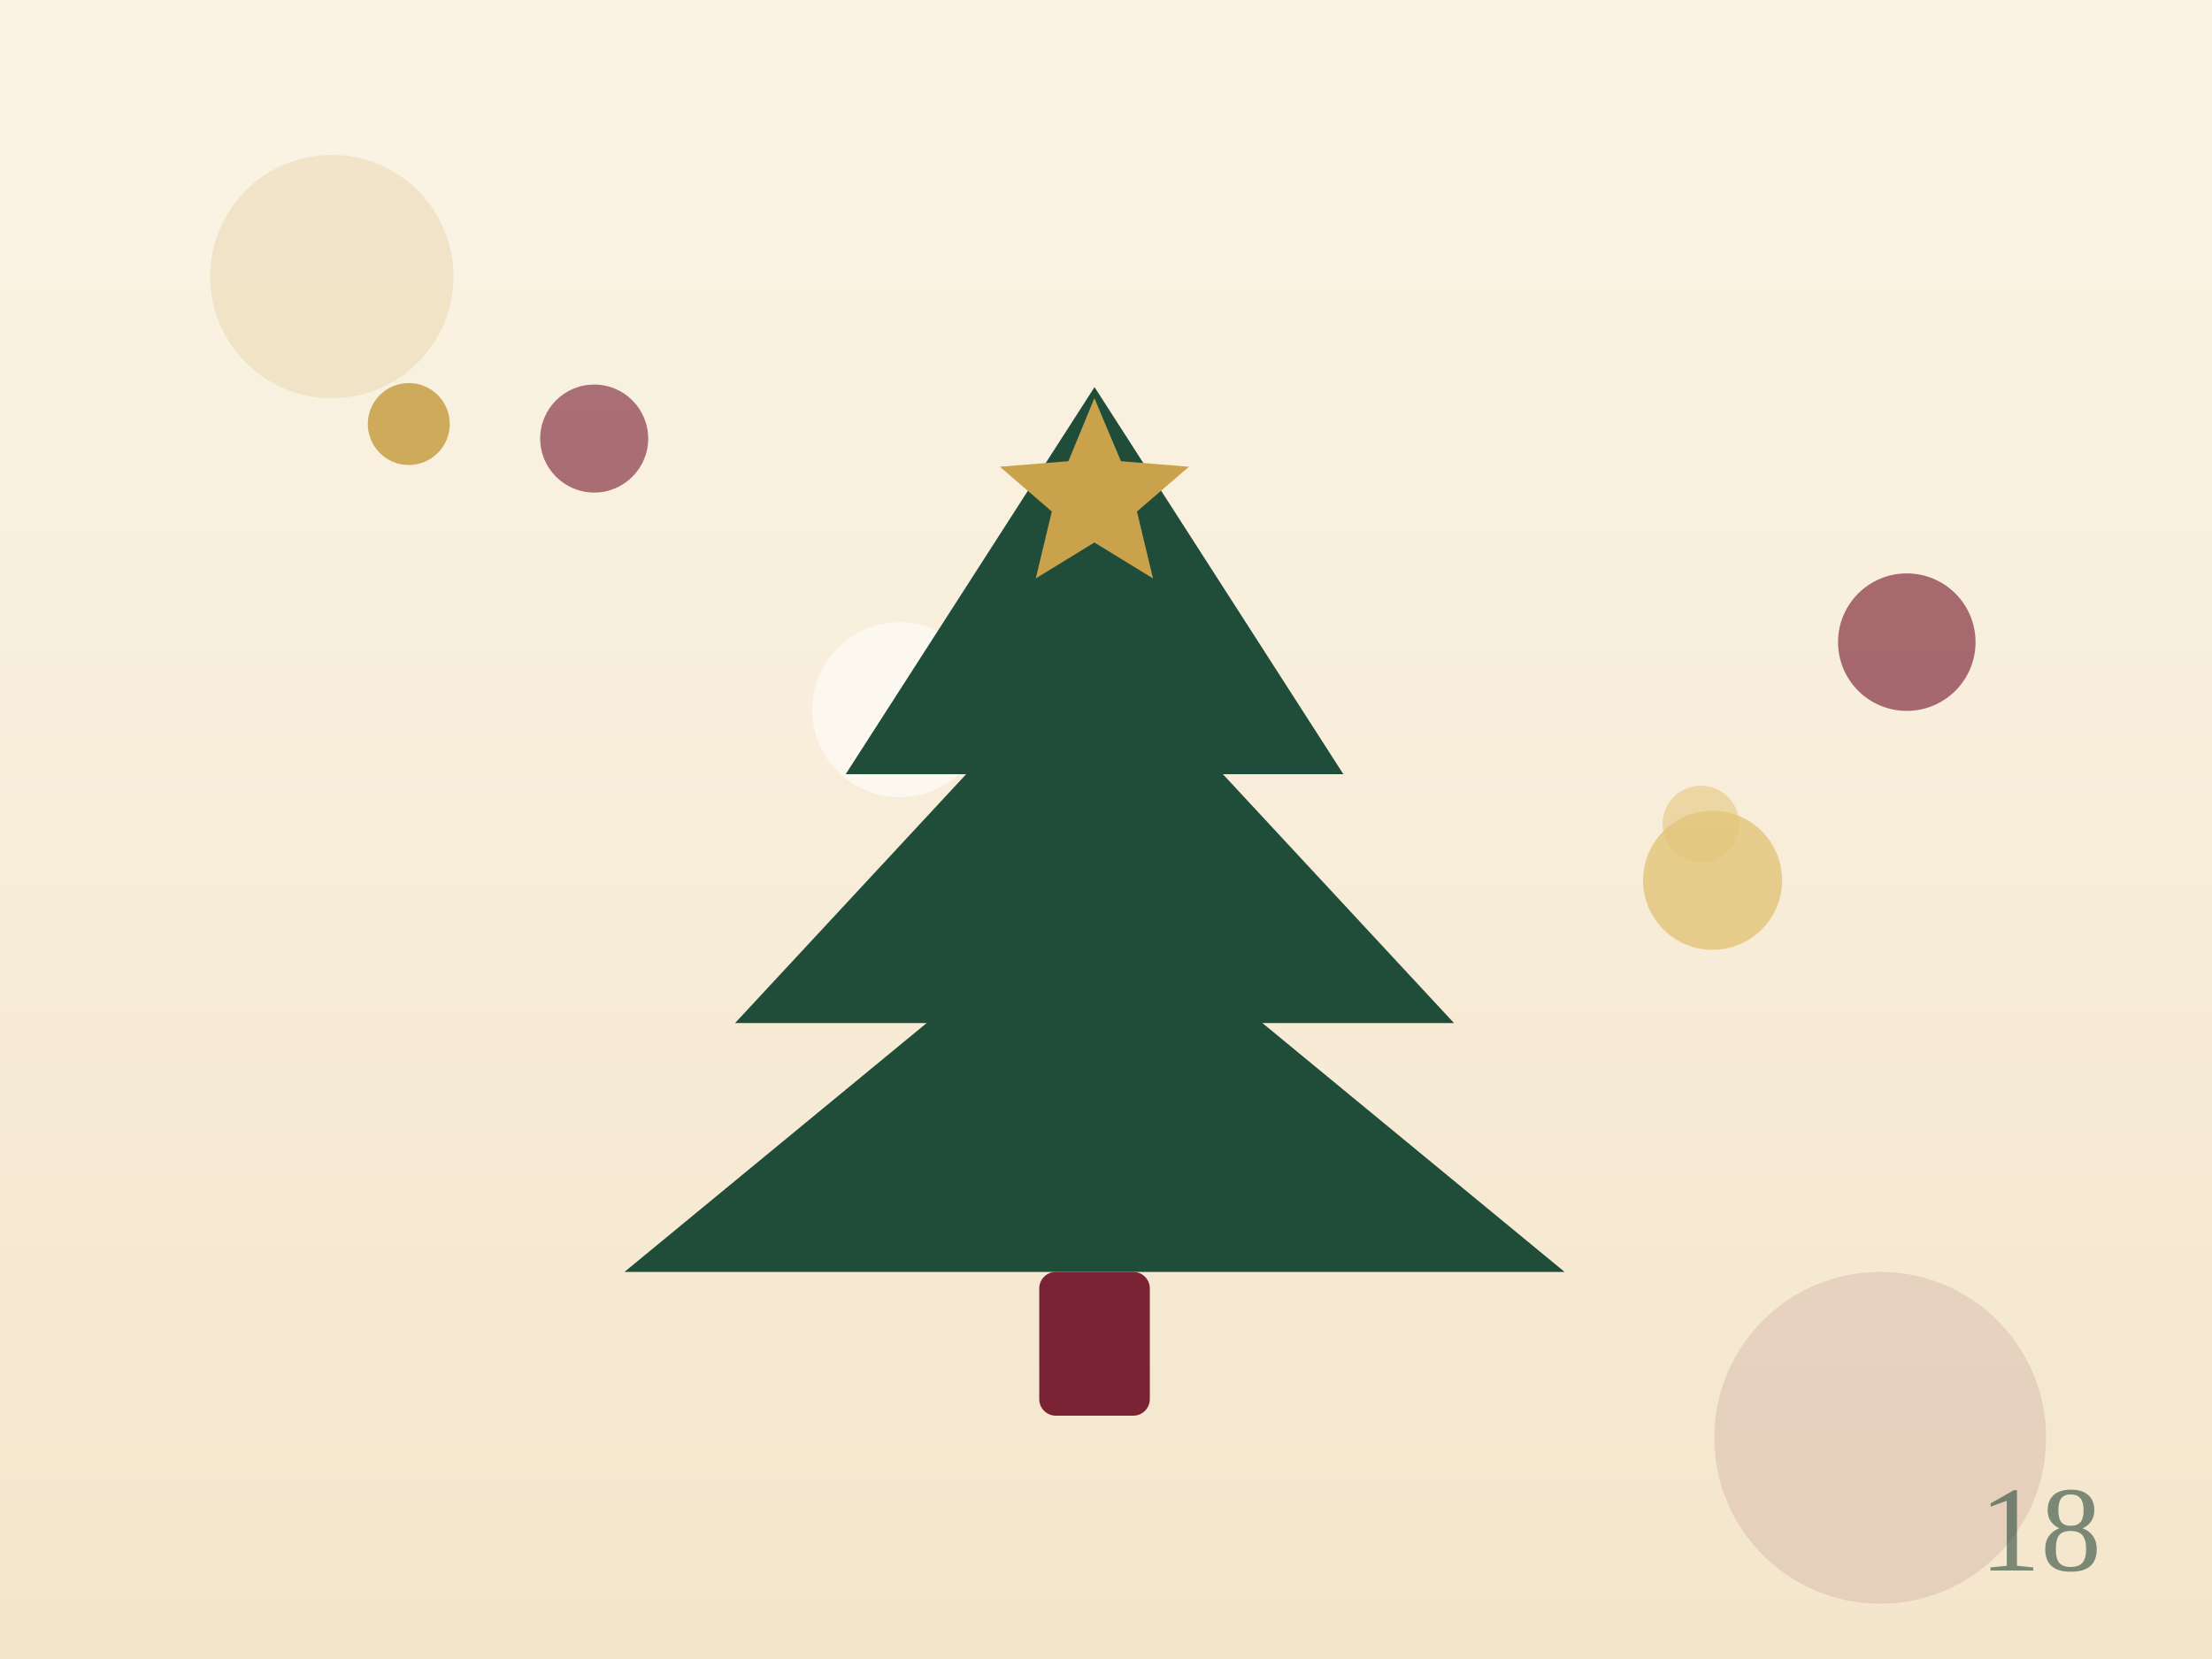
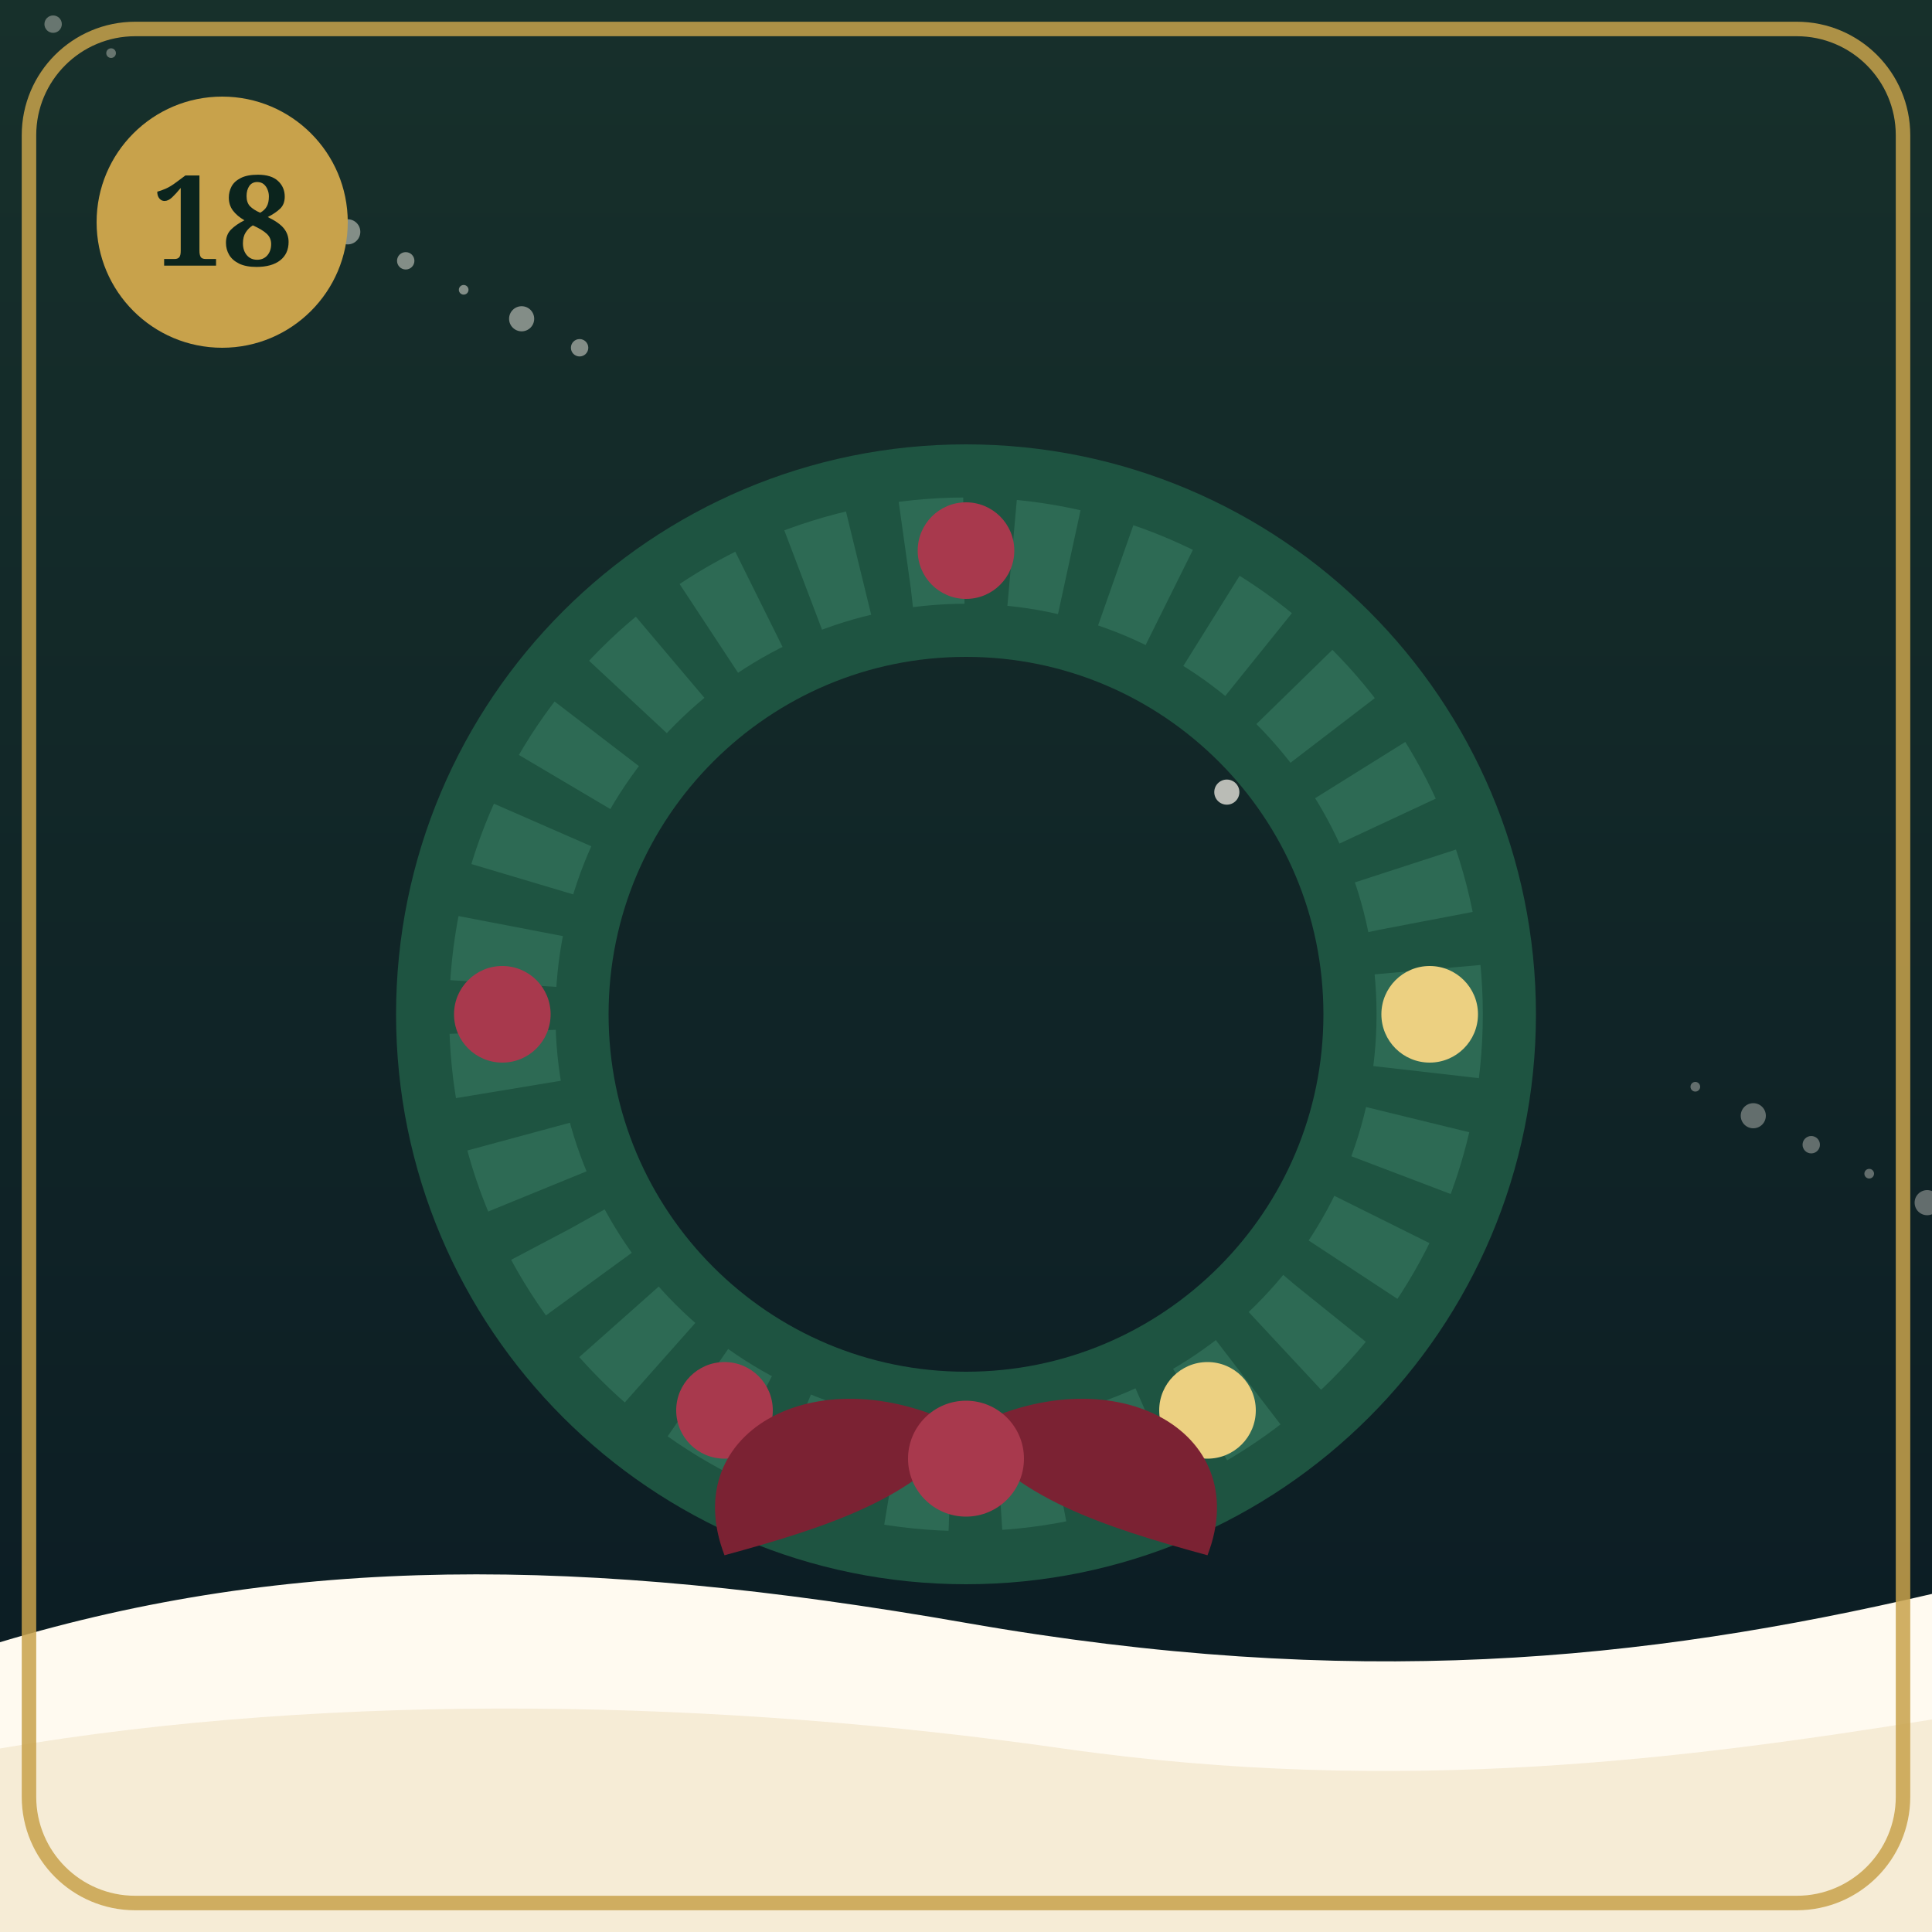
- <svg xmlns="http://www.w3.org/2000/svg" viewBox="0 0 400 300" role="img" aria-label="Illustrazione giorno 18">
+ <svg xmlns="http://www.w3.org/2000/svg" viewBox="0 0 400 400" role="img" aria-label="Illustrazione del giorno 18">
  <defs>
-     <linearGradient id="bg18" x1="0" y1="0" x2="0" y2="1">
-       <stop offset="0%" stop-color="#fbf4e6" />
-       <stop offset="100%" stop-color="#f4e6cc" />
+     <linearGradient id="g18" x1="0" y1="0" x2="0" y2="1">
+       <stop offset="0" stop-color="#17302b" />
+       <stop offset="1" stop-color="#0a1a23" />
    </linearGradient>
  </defs>
-   <rect width="400" height="300" fill="url(#bg18)" />
+   <rect width="400" height="400" fill="url(#g18)" />
+   <circle cx="23" cy="11" r="1" fill="#fffaf0" opacity="0.35" />
+   <circle cx="120" cy="72" r="1.8" fill="#fffaf0" opacity="0.47" />
+   <circle cx="217" cy="133" r="2.6" fill="#fffaf0" opacity="0.59" />
+   <circle cx="314" cy="194" r="1" fill="#fffaf0" opacity="0.71" />
+   <circle cx="11" cy="5" r="1.8" fill="#fffaf0" opacity="0.35" />
+   <circle cx="108" cy="66" r="2.6" fill="#fffaf0" opacity="0.47" />
+   <circle cx="205" cy="127" r="1" fill="#fffaf0" opacity="0.59" />
+   <circle cx="302" cy="188" r="1.8" fill="#fffaf0" opacity="0.71" />
+   <circle cx="399" cy="249" r="2.6" fill="#fffaf0" opacity="0.35" />
+   <circle cx="96" cy="60" r="1" fill="#fffaf0" opacity="0.47" />
+   <circle cx="193" cy="121" r="1.8" fill="#fffaf0" opacity="0.59" />
+   <circle cx="290" cy="182" r="2.6" fill="#fffaf0" opacity="0.71" />
+   <circle cx="387" cy="243" r="1" fill="#fffaf0" opacity="0.35" />
+   <circle cx="84" cy="54" r="1.8" fill="#fffaf0" opacity="0.47" />
+   <circle cx="181" cy="115" r="2.6" fill="#fffaf0" opacity="0.59" />
+   <circle cx="278" cy="176" r="1" fill="#fffaf0" opacity="0.71" />
+   <circle cx="375" cy="237" r="1.8" fill="#fffaf0" opacity="0.35" />
+   <circle cx="72" cy="48" r="2.6" fill="#fffaf0" opacity="0.47" />
+   <circle cx="169" cy="109" r="1" fill="#fffaf0" opacity="0.59" />
+   <circle cx="266" cy="170" r="1.8" fill="#fffaf0" opacity="0.71" />
+   <circle cx="363" cy="231" r="2.6" fill="#fffaf0" opacity="0.35" />
+   <circle cx="60" cy="42" r="1" fill="#fffaf0" opacity="0.47" />
+   <circle cx="157" cy="103" r="1.8" fill="#fffaf0" opacity="0.59" />
+   <circle cx="254" cy="164" r="2.6" fill="#fffaf0" opacity="0.71" />
+   <circle cx="351" cy="225" r="1" fill="#fffaf0" opacity="0.35" />
+   <circle cx="48" cy="36" r="1.8" fill="#fffaf0" opacity="0.47" />
+   <path d="M0 340c60-18 120-18 200-4s140 8 200-6v70H0z" fill="#fffaf0" />
+   <path d="M0 362c70-12 150-10 220 0s130 2 180-6v44H0z" fill="#f5ead3" opacity=".9" />
  <g>
-     <circle cx="162.699" cy="128.339" r="15.819" fill="#ffffff" opacity="0.58" />
-     <circle cx="344.809" cy="116.12" r="12.432" fill="#7a2335" opacity="0.66" />
-     <circle cx="176.346" cy="169.671" r="13.761" fill="#e3c57a" opacity="0.78" />
-     <circle cx="309.689" cy="159.19" r="12.571" fill="#e3c57a" opacity="0.81" />
-     <circle cx="73.923" cy="76.676" r="7.41" fill="#c9a24b" opacity="0.89" />
-     <circle cx="107.45" cy="79.305" r="9.765" fill="#7a2335" opacity="0.63" />
-     <circle cx="307.576" cy="149.02" r="6.937" fill="#e3c57a" opacity="0.57" />
+     <circle cx="200" cy="210" r="96" fill="none" stroke="#1e5441" stroke-width="44" />
+     <circle cx="200" cy="210" r="96" fill="none" stroke="#2d6a54" stroke-width="22" stroke-dasharray="12 10" />
+     <circle cx="200" cy="114" r="10" fill="#a8394d" />
+     <circle cx="296" cy="210" r="10" fill="#ecd081" />
+     <circle cx="104" cy="210" r="10" fill="#a8394d" />
+     <circle cx="250" cy="292" r="10" fill="#ecd081" />
+     <circle cx="150" cy="292" r="10" fill="#a8394d" />
+     <path d="M200 296c-30-16-60 0-50 26 22-6 40-12 50-26zM200 296c30-16 60 0 50 26-22-6-40-12-50-26z" fill="#7b2233" />
+     <circle cx="200" cy="302" r="12" fill="#a8394d" />
  </g>
-   <polygon points="197.926,160 112.926,230 282.926,230" fill="#1f4d3a" />
-   <polygon points="197.926,115 132.926,185 262.926,185" fill="#1f4d3a" />
-   <polygon points="197.926,70 152.926,140 242.926,140" fill="#1f4d3a" />
-   <rect x="187.926" y="230" width="20" height="26" rx="3" fill="#7a2335" />
-   <polygon points="197.9,72.0 202.7,83.4 215.0,84.4 205.6,92.5 208.5,104.6 197.9,98.1 187.3,104.6 190.2,92.5 180.8,84.4 193.2,83.4" fill="#c9a24b" />
-   <circle cx="60" cy="50" r="22" fill="#c9a24b" opacity="0.18" />
-   <circle cx="340" cy="260" r="30" fill="#7a2335" opacity="0.12" />
-   <text x="380" y="284" text-anchor="end" font-family="Georgia, 'Times New Roman', serif" font-size="22" fill="#163a2b" opacity="0.55">18</text>
+   <g>
+     <circle cx="46" cy="46" r="26" fill="#c8a24b" />
+     <text x="46" y="55" text-anchor="middle" font-family="Georgia,serif" font-size="26" font-weight="700" fill="#0b241d">18</text>
+   </g>
+   <rect x="6" y="6" width="388" height="388" rx="22" fill="none" stroke="#c8a24b" stroke-width="3" opacity=".85" />
</svg>
